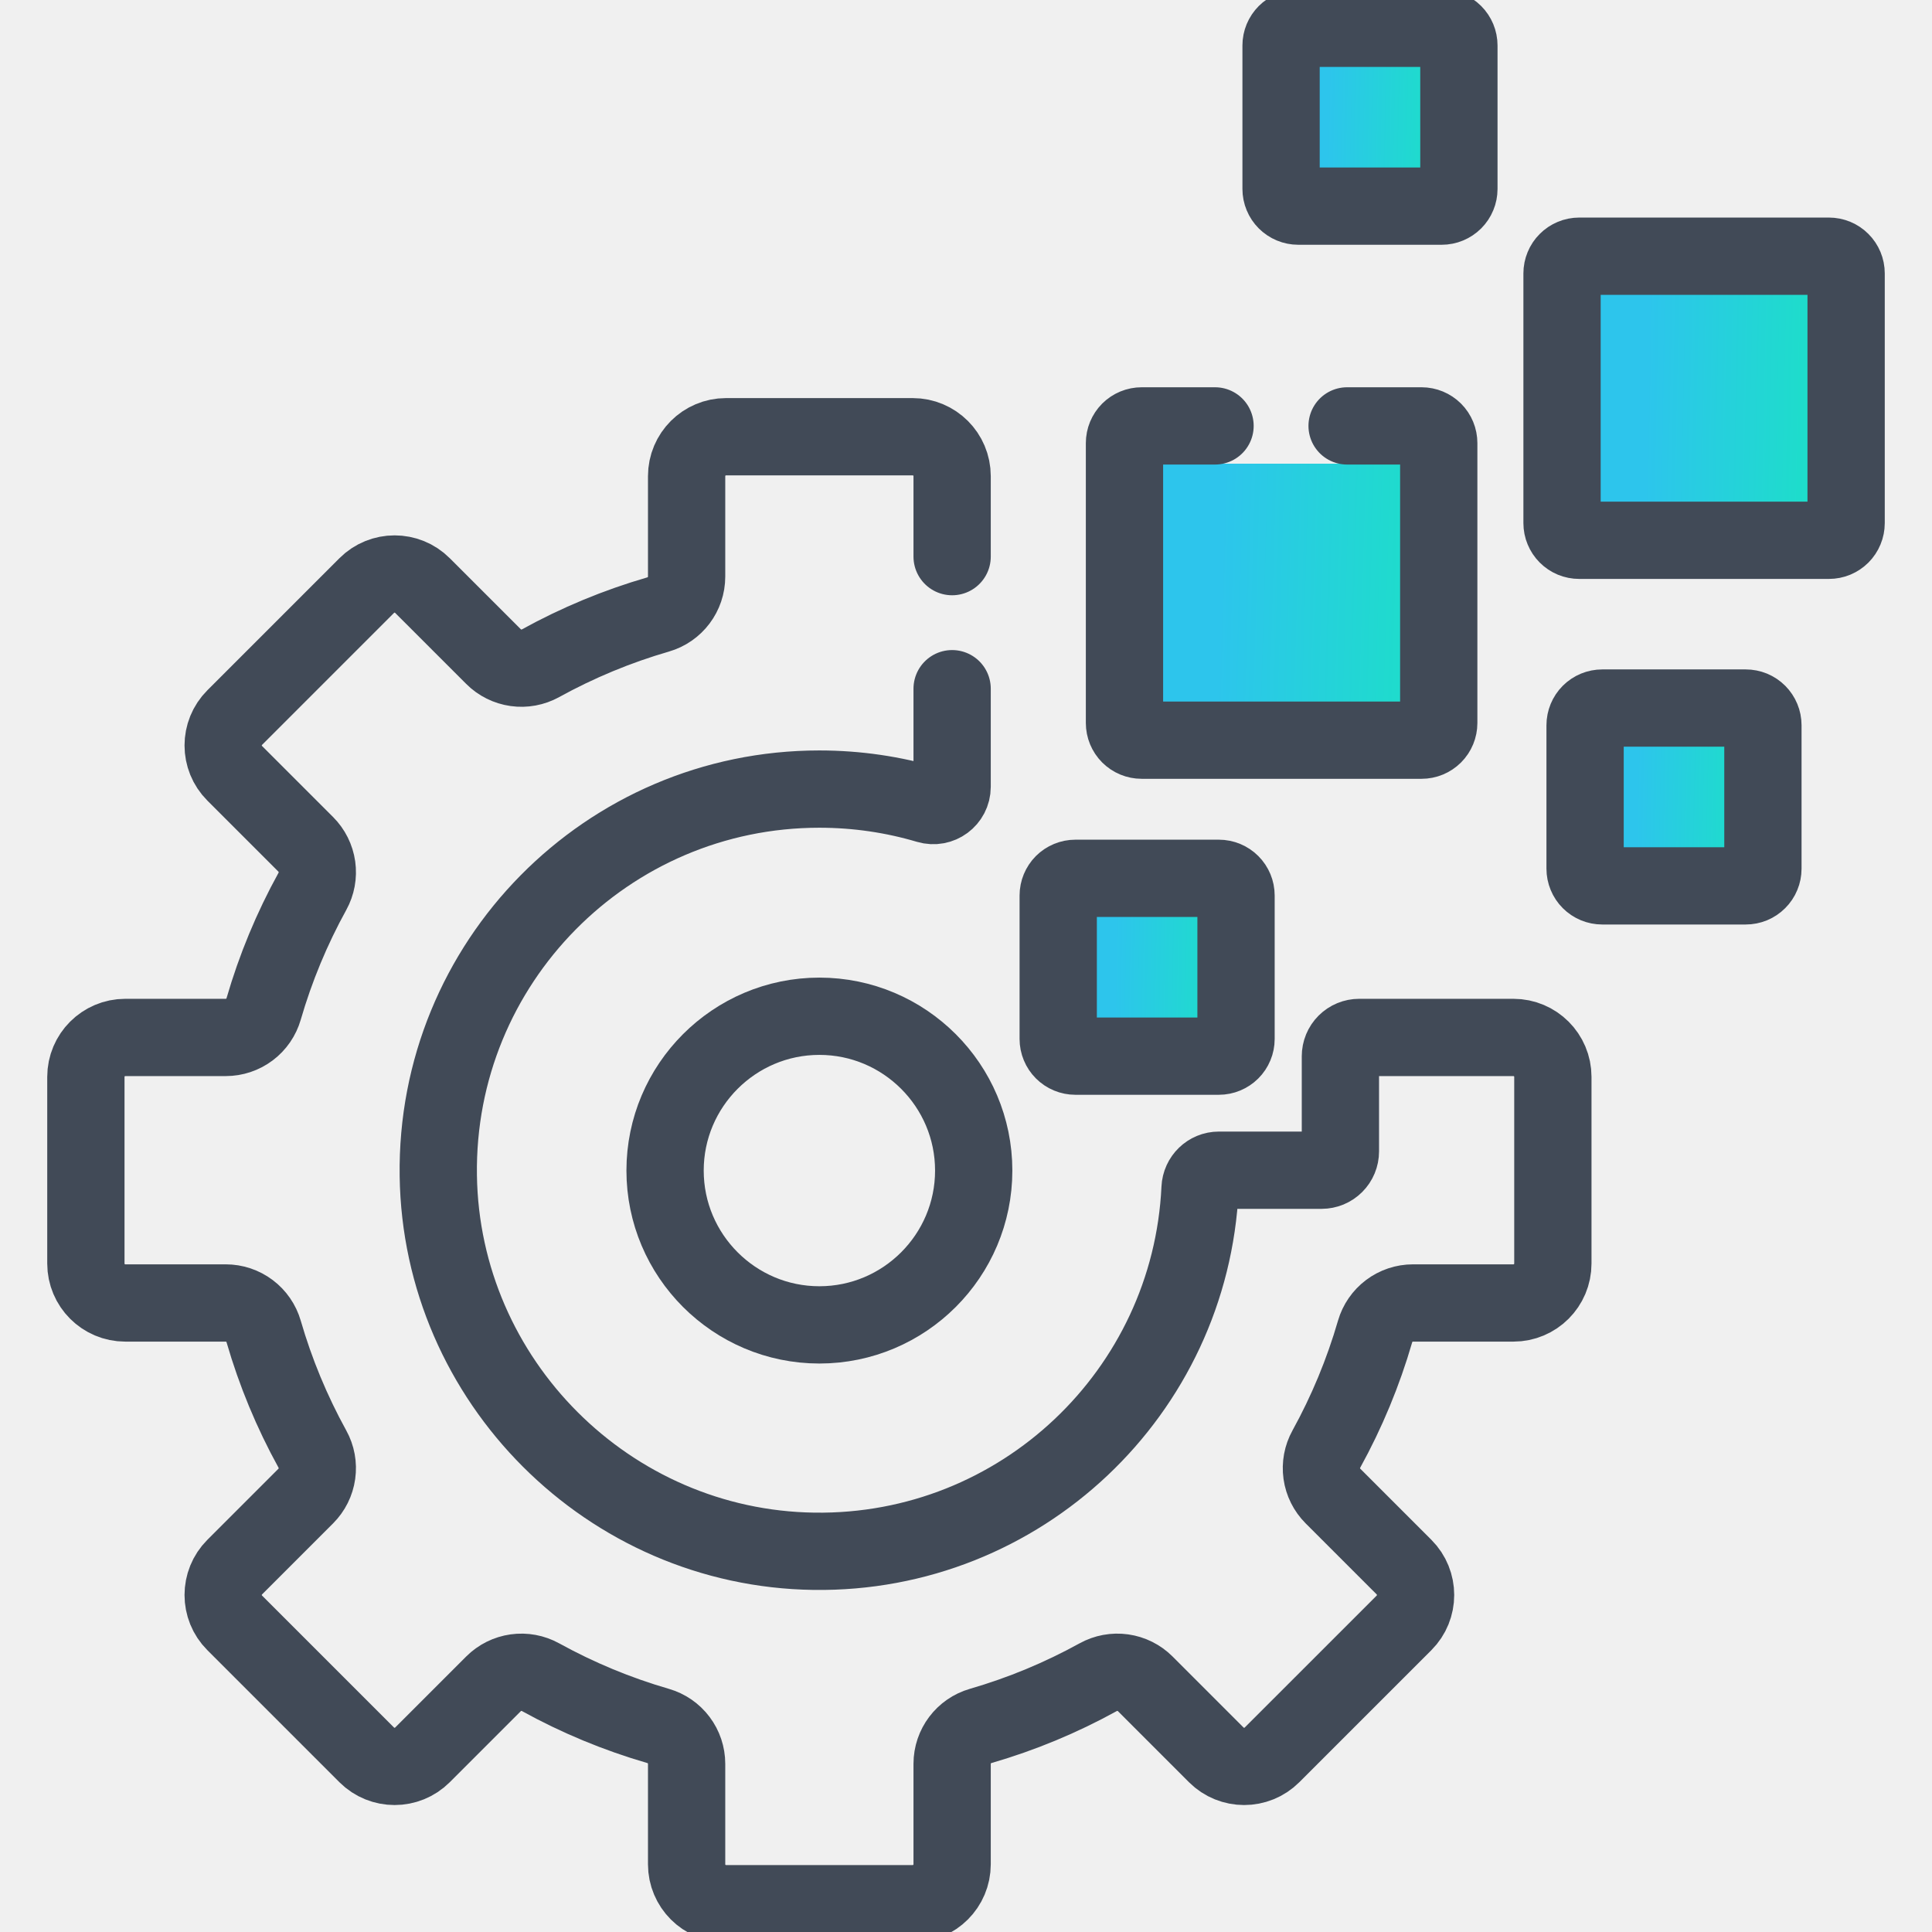
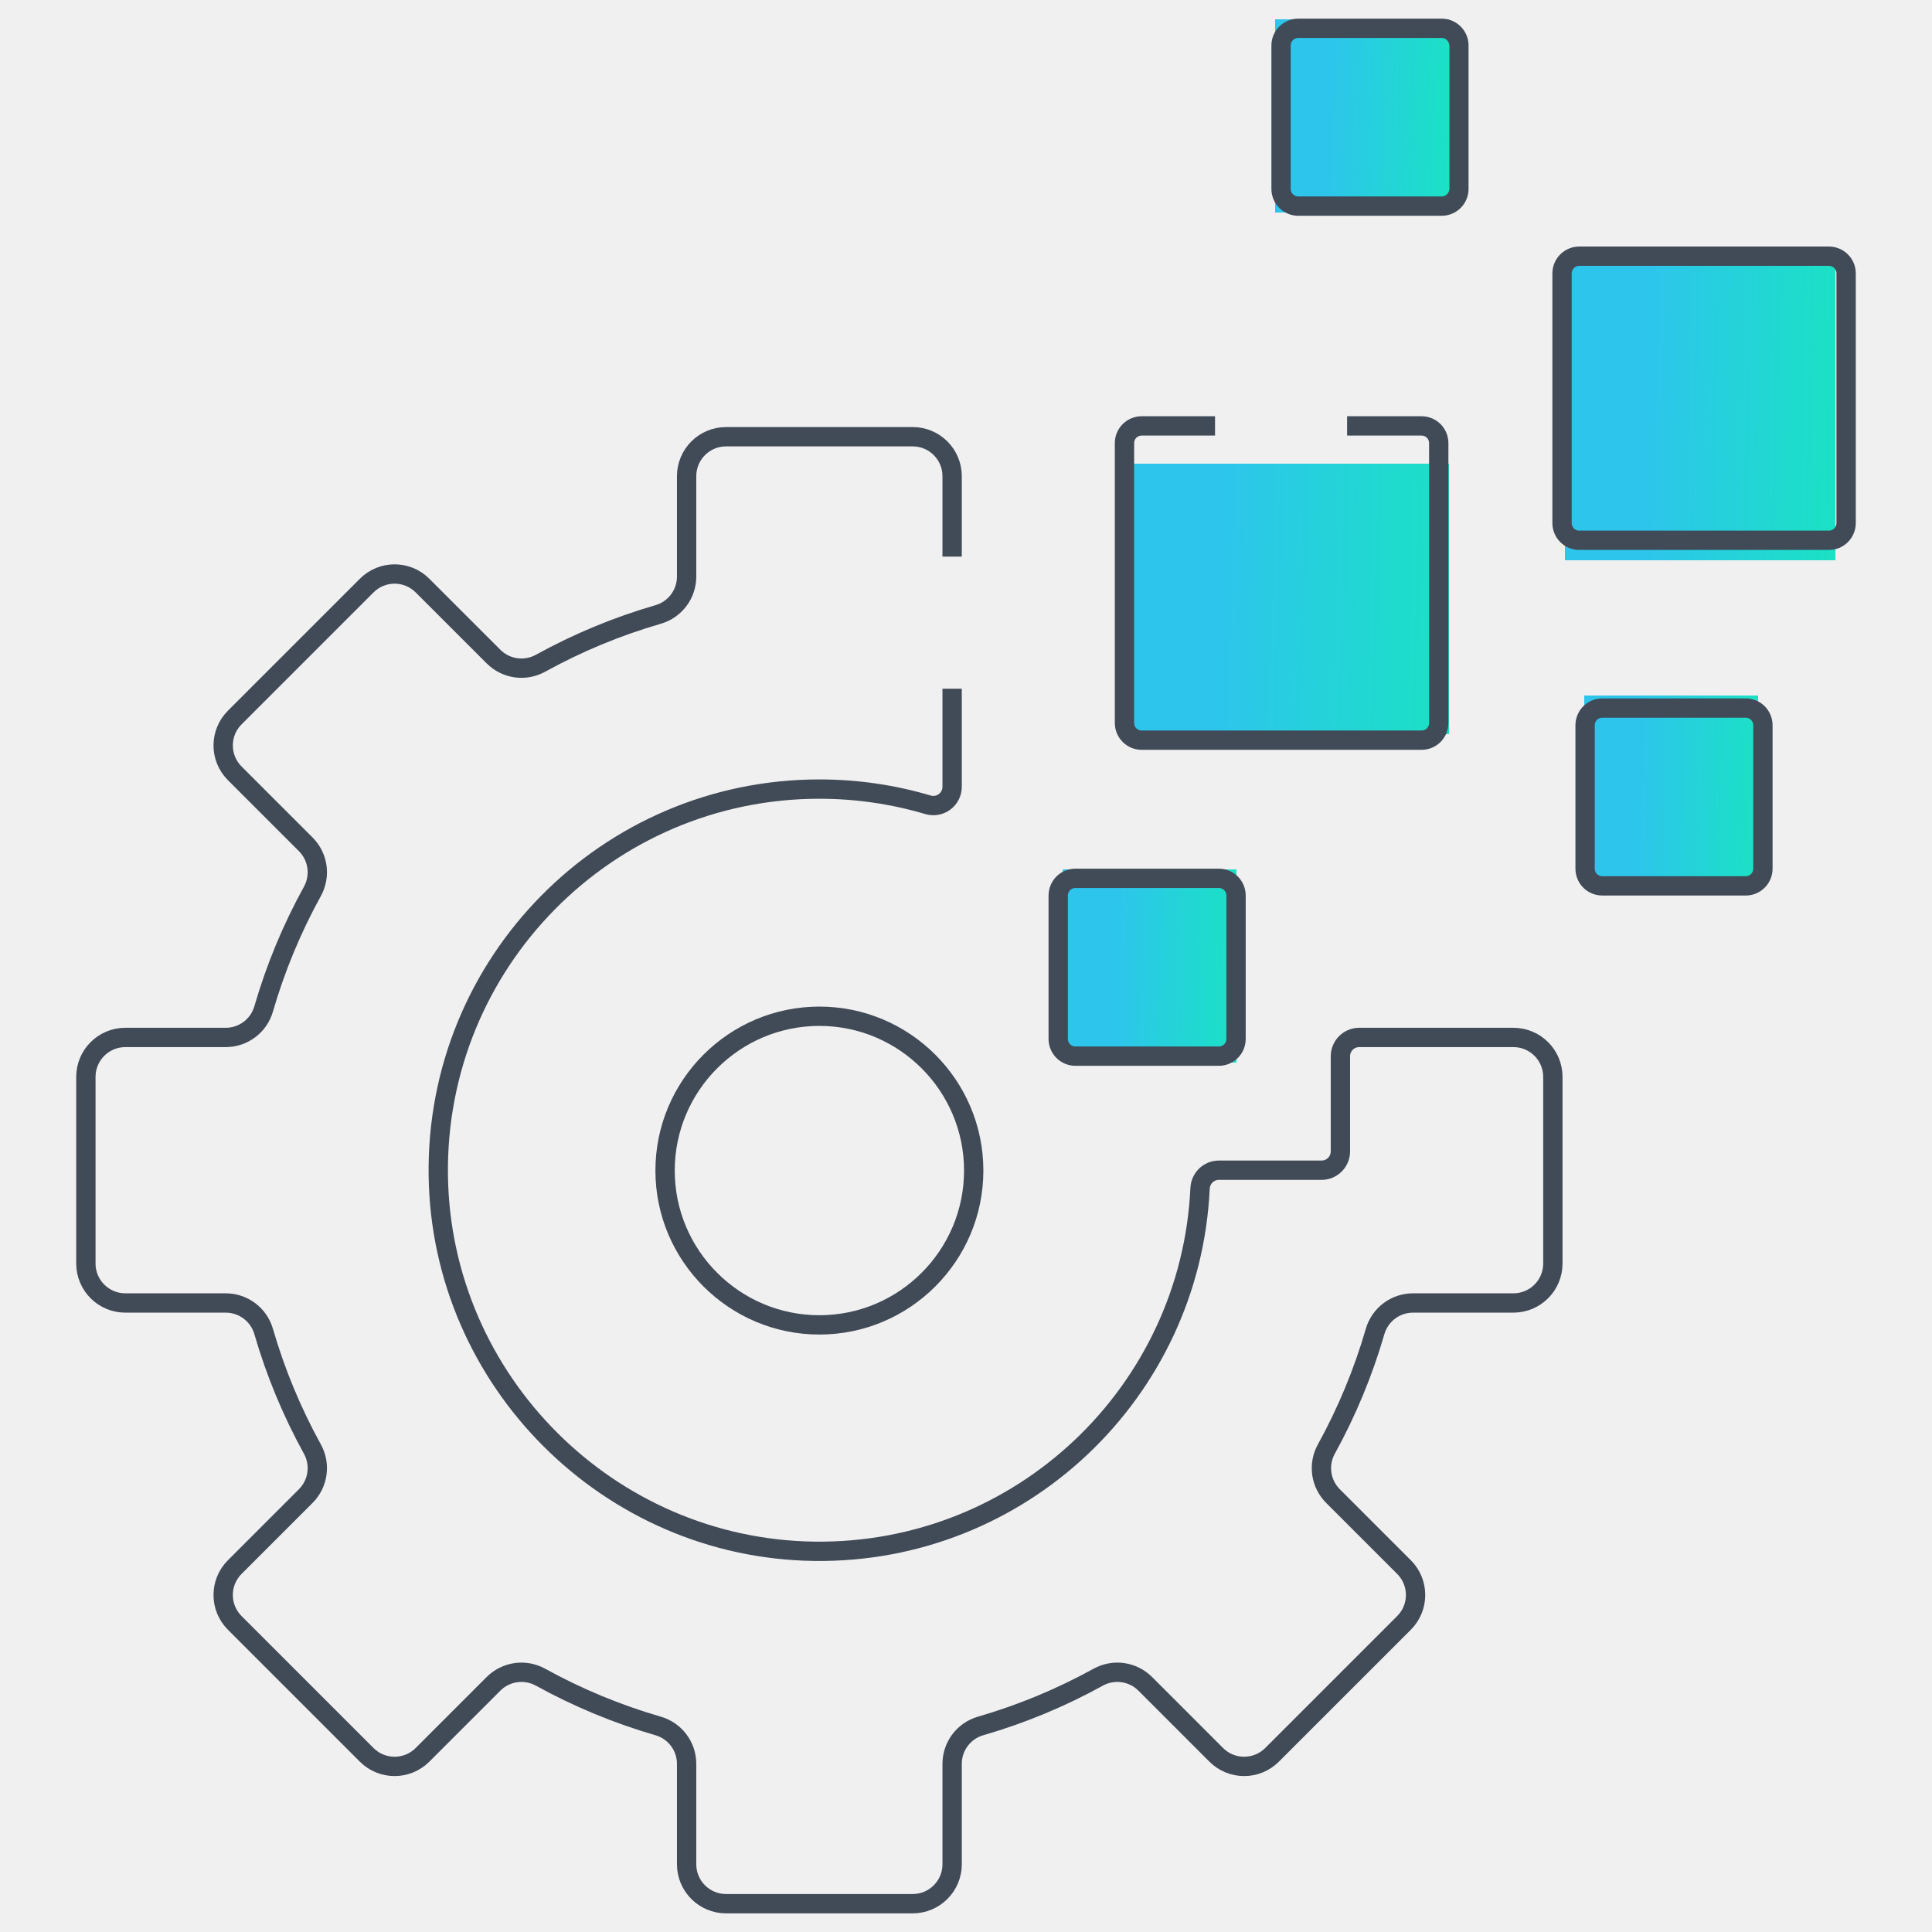
<svg xmlns="http://www.w3.org/2000/svg" width="100%" height="100%" viewBox="0 0 100 100" fill="none">
  <g clip-path="url(#clip0_17_17453)">
    <rect x="58" y="24" width="17" height="14" fill="#0FEDBE" />
    <rect x="58" y="24" width="17" height="14" fill="url(#paint0_linear_17_17453)" />
    <rect x="81" y="13" width="14" height="16" fill="#0FEDBE" />
    <rect x="81" y="13" width="14" height="16" fill="url(#paint1_linear_17_17453)" />
    <rect x="66" y="1" width="9" height="10" fill="#0FEDBE" />
    <rect x="66" y="1" width="9" height="10" fill="url(#paint2_linear_17_17453)" />
    <rect x="82" y="36" width="9" height="10" fill="#0FEDBE" />
    <rect x="82" y="36" width="9" height="10" fill="url(#paint3_linear_17_17453)" />
    <rect x="55" y="45" width="9" height="10" fill="#0FEDBE" />
    <rect x="55" y="45" width="9" height="10" fill="url(#paint4_linear_17_17453)" />
-     <path d="M62.89 22.045H59.092C58.856 22.045 58.63 22.139 58.463 22.305C58.297 22.472 58.203 22.698 58.203 22.934V37.422C58.203 37.658 58.297 37.884 58.463 38.051C58.63 38.218 58.856 38.311 59.092 38.311H73.581C73.816 38.311 74.042 38.218 74.209 38.051C74.376 37.884 74.469 37.658 74.469 37.422V22.934C74.469 22.698 74.376 22.472 74.209 22.305C74.042 22.139 73.816 22.045 73.581 22.045H69.726M63.088 45.462H55.662C55.426 45.462 55.2 45.556 55.033 45.722C54.867 45.889 54.773 46.115 54.773 46.351V53.777C54.773 53.893 54.796 54.009 54.841 54.117C54.885 54.225 54.951 54.323 55.033 54.405C55.116 54.488 55.214 54.553 55.322 54.598C55.43 54.643 55.545 54.666 55.662 54.666H63.088C63.205 54.666 63.32 54.643 63.428 54.598C63.536 54.553 63.634 54.488 63.717 54.405C63.799 54.323 63.865 54.225 63.909 54.117C63.954 54.009 63.977 53.893 63.977 53.777V46.351C63.977 46.115 63.883 45.889 63.716 45.722C63.55 45.556 63.324 45.462 63.088 45.462ZM74.623 1.465H67.197C66.961 1.465 66.735 1.559 66.569 1.725C66.402 1.892 66.308 2.118 66.308 2.354V9.78C66.308 9.896 66.331 10.012 66.376 10.12C66.42 10.228 66.486 10.326 66.568 10.408C66.651 10.491 66.749 10.556 66.857 10.601C66.965 10.646 67.08 10.669 67.197 10.669H74.623C74.74 10.669 74.855 10.646 74.963 10.601C75.071 10.556 75.169 10.491 75.252 10.408C75.334 10.326 75.4 10.228 75.444 10.12C75.489 10.012 75.512 9.896 75.512 9.78V2.354C75.512 2.118 75.418 1.892 75.251 1.725C75.085 1.559 74.859 1.465 74.623 1.465ZM90.359 36.649H82.933C82.697 36.649 82.471 36.742 82.304 36.909C82.138 37.076 82.044 37.302 82.044 37.538V44.964C82.044 45.08 82.067 45.196 82.112 45.304C82.156 45.412 82.222 45.51 82.304 45.592C82.387 45.675 82.485 45.74 82.593 45.785C82.701 45.829 82.816 45.852 82.933 45.852H90.359C90.476 45.852 90.591 45.829 90.699 45.785C90.807 45.74 90.905 45.675 90.987 45.592C91.07 45.51 91.136 45.412 91.18 45.304C91.225 45.196 91.248 45.08 91.248 44.964V37.538C91.248 37.421 91.225 37.305 91.18 37.197C91.136 37.09 91.07 36.992 90.988 36.909C90.905 36.826 90.807 36.761 90.699 36.716C90.591 36.672 90.476 36.649 90.359 36.649ZM94.666 13.261H81.74C81.623 13.261 81.508 13.284 81.4 13.329C81.292 13.374 81.194 13.439 81.112 13.522C81.029 13.604 80.963 13.702 80.919 13.81C80.874 13.918 80.851 14.034 80.851 14.15V27.076C80.851 27.193 80.874 27.309 80.919 27.416C80.963 27.524 81.029 27.622 81.112 27.705C81.194 27.787 81.292 27.853 81.4 27.898C81.508 27.942 81.623 27.965 81.74 27.965H94.666C94.783 27.965 94.898 27.942 95.006 27.898C95.114 27.853 95.212 27.787 95.295 27.705C95.377 27.622 95.443 27.524 95.487 27.416C95.532 27.309 95.555 27.193 95.555 27.076V14.15C95.555 13.915 95.461 13.688 95.294 13.522C95.128 13.355 94.902 13.261 94.666 13.261ZM42.411 52.601C38.007 52.601 34.424 56.184 34.424 60.588C34.424 64.993 38.007 68.576 42.411 68.576C46.816 68.576 50.399 64.993 50.399 60.588C50.399 56.184 46.816 52.601 42.411 52.601Z" stroke="#414A57" stroke-width="4" stroke-miterlimit="10" stroke-linecap="round" stroke-linejoin="round" />
-     <path d="M49.282 28.811V24.646C49.282 23.518 48.368 22.605 47.241 22.605H37.58C36.453 22.605 35.539 23.519 35.539 24.646V29.844C35.539 30.753 34.938 31.552 34.064 31.805C31.948 32.418 29.907 33.265 27.978 34.329C27.59 34.543 27.143 34.626 26.705 34.564C26.266 34.502 25.859 34.3 25.546 33.986L21.868 30.309C21.071 29.511 19.778 29.511 18.981 30.309L12.15 37.14C11.352 37.937 11.352 39.23 12.15 40.027L15.828 43.705C16.14 44.018 16.343 44.425 16.405 44.864C16.466 45.302 16.384 45.749 16.17 46.137C15.106 48.066 14.259 50.107 13.646 52.223C13.523 52.648 13.266 53.022 12.912 53.288C12.559 53.554 12.128 53.698 11.686 53.698H6.487C5.359 53.698 4.445 54.612 4.445 55.739V65.4C4.445 66.528 5.359 67.442 6.487 67.442H11.685C12.128 67.442 12.558 67.586 12.912 67.852C13.265 68.118 13.523 68.491 13.646 68.916C14.259 71.032 15.105 73.073 16.169 75.003C16.384 75.39 16.466 75.837 16.404 76.276C16.343 76.715 16.14 77.121 15.827 77.435L12.149 81.113C11.352 81.91 11.352 83.203 12.149 84L18.98 90.831C19.778 91.628 21.07 91.628 21.868 90.831L25.546 87.153C25.859 86.84 26.266 86.638 26.704 86.576C27.143 86.514 27.59 86.597 27.978 86.811C29.907 87.875 31.948 88.722 34.064 89.335C34.489 89.458 34.863 89.715 35.129 90.069C35.395 90.422 35.539 90.853 35.539 91.295V96.494C35.539 97.621 36.453 98.535 37.58 98.535H47.241C48.368 98.535 49.282 97.621 49.282 96.494V91.295C49.282 90.386 49.884 89.588 50.757 89.335C52.873 88.722 54.914 87.875 56.843 86.811C57.231 86.597 57.678 86.514 58.117 86.576C58.555 86.638 58.962 86.84 59.276 87.153L62.953 90.831C63.751 91.628 65.043 91.628 65.84 90.831L72.672 84C73.469 83.203 73.469 81.91 72.672 81.113L68.994 77.435C68.681 77.121 68.478 76.715 68.416 76.276C68.355 75.837 68.437 75.39 68.652 75.003C69.716 73.073 70.562 71.032 71.175 68.916C71.298 68.491 71.556 68.118 71.909 67.852C72.263 67.586 72.693 67.442 73.136 67.442H78.334C79.462 67.442 80.376 66.528 80.376 65.4V55.739C80.376 54.612 79.462 53.698 78.334 53.698H70.353C70.094 53.698 69.847 53.801 69.664 53.983C69.481 54.166 69.379 54.414 69.379 54.672V59.596C69.379 59.724 69.354 59.85 69.305 59.968C69.256 60.087 69.184 60.194 69.094 60.284C69.003 60.375 68.896 60.447 68.778 60.496C68.659 60.544 68.533 60.57 68.405 60.57H63.089C62.564 60.57 62.14 60.985 62.115 61.509C61.621 72.06 52.837 80.444 42.13 80.294C31.505 80.147 22.834 71.475 22.686 60.851C22.532 49.827 31.422 40.843 42.41 40.843C44.362 40.843 46.247 41.127 48.027 41.655C48.654 41.841 49.282 41.377 49.282 40.724V35.647" stroke="#414A57" stroke-width="4" stroke-miterlimit="10" stroke-linecap="round" stroke-linejoin="round" />
+     <path d="M62.89 22.045H59.092C58.856 22.045 58.63 22.139 58.463 22.305C58.297 22.472 58.203 22.698 58.203 22.934V37.422C58.203 37.658 58.297 37.884 58.463 38.051C58.63 38.218 58.856 38.311 59.092 38.311H73.581C73.816 38.311 74.042 38.218 74.209 38.051C74.376 37.884 74.469 37.658 74.469 37.422V22.934C74.469 22.698 74.376 22.472 74.209 22.305C74.042 22.139 73.816 22.045 73.581 22.045H69.726M63.088 45.462H55.662C55.426 45.462 55.2 45.556 55.033 45.722C54.867 45.889 54.773 46.115 54.773 46.351V53.777C54.773 53.893 54.796 54.009 54.841 54.117C54.885 54.225 54.951 54.323 55.033 54.405C55.116 54.488 55.214 54.553 55.322 54.598C55.43 54.643 55.545 54.666 55.662 54.666H63.088C63.205 54.666 63.32 54.643 63.428 54.598C63.536 54.553 63.634 54.488 63.717 54.405C63.799 54.323 63.865 54.225 63.909 54.117C63.954 54.009 63.977 53.893 63.977 53.777V46.351C63.977 46.115 63.883 45.889 63.716 45.722C63.55 45.556 63.324 45.462 63.088 45.462ZM74.623 1.465H67.197C66.961 1.465 66.735 1.559 66.569 1.725C66.402 1.892 66.308 2.118 66.308 2.354V9.78C66.308 9.896 66.331 10.012 66.376 10.12C66.42 10.228 66.486 10.326 66.568 10.408C66.651 10.491 66.749 10.556 66.857 10.601C66.965 10.646 67.08 10.669 67.197 10.669H74.623C74.74 10.669 74.855 10.646 74.963 10.601C75.071 10.556 75.169 10.491 75.252 10.408C75.334 10.326 75.4 10.228 75.444 10.12C75.489 10.012 75.512 9.896 75.512 9.78V2.354C75.512 2.118 75.418 1.892 75.251 1.725C75.085 1.559 74.859 1.465 74.623 1.465ZM90.359 36.649H82.933C82.697 36.649 82.471 36.742 82.304 36.909C82.138 37.076 82.044 37.302 82.044 37.538V44.964C82.044 45.08 82.067 45.196 82.112 45.304C82.156 45.412 82.222 45.51 82.304 45.592C82.387 45.675 82.485 45.74 82.593 45.785C82.701 45.829 82.816 45.852 82.933 45.852H90.359C90.476 45.852 90.591 45.829 90.699 45.785C90.807 45.74 90.905 45.675 90.987 45.592C91.07 45.51 91.136 45.412 91.18 45.304C91.225 45.196 91.248 45.08 91.248 44.964V37.538C91.248 37.421 91.225 37.305 91.18 37.197C91.136 37.09 91.07 36.992 90.988 36.909C90.905 36.826 90.807 36.761 90.699 36.716C90.591 36.672 90.476 36.649 90.359 36.649ZM94.666 13.261H81.74C81.623 13.261 81.508 13.284 81.4 13.329C81.292 13.374 81.194 13.439 81.112 13.522C81.029 13.604 80.963 13.702 80.919 13.81C80.874 13.918 80.851 14.034 80.851 14.15V27.076C80.851 27.193 80.874 27.309 80.919 27.416C80.963 27.524 81.029 27.622 81.112 27.705C81.194 27.787 81.292 27.853 81.4 27.898C81.508 27.942 81.623 27.965 81.74 27.965H94.666C94.783 27.965 94.898 27.942 95.006 27.898C95.114 27.853 95.212 27.787 95.295 27.705C95.377 27.622 95.443 27.524 95.487 27.416C95.532 27.309 95.555 27.193 95.555 27.076V14.15C95.555 13.915 95.461 13.688 95.294 13.522C95.128 13.355 94.902 13.261 94.666 13.261ZM42.411 52.601C38.007 52.601 34.424 56.184 34.424 60.588C34.424 64.993 38.007 68.576 42.411 68.576C46.816 68.576 50.399 64.993 50.399 60.588C50.399 56.184 46.816 52.601 42.411 52.601Z" stroke="#414A57" strokeWidth="4" stroke-miterlimit="10" strokeLinecap="round" stroke-linejoin="round" />
+     <path d="M49.282 28.811V24.646C49.282 23.518 48.368 22.605 47.241 22.605H37.58C36.453 22.605 35.539 23.519 35.539 24.646V29.844C35.539 30.753 34.938 31.552 34.064 31.805C31.948 32.418 29.907 33.265 27.978 34.329C27.59 34.543 27.143 34.626 26.705 34.564C26.266 34.502 25.859 34.3 25.546 33.986L21.868 30.309C21.071 29.511 19.778 29.511 18.981 30.309L12.15 37.14C11.352 37.937 11.352 39.23 12.15 40.027L15.828 43.705C16.14 44.018 16.343 44.425 16.405 44.864C16.466 45.302 16.384 45.749 16.17 46.137C15.106 48.066 14.259 50.107 13.646 52.223C13.523 52.648 13.266 53.022 12.912 53.288C12.559 53.554 12.128 53.698 11.686 53.698H6.487C5.359 53.698 4.445 54.612 4.445 55.739V65.4C4.445 66.528 5.359 67.442 6.487 67.442H11.685C12.128 67.442 12.558 67.586 12.912 67.852C13.265 68.118 13.523 68.491 13.646 68.916C14.259 71.032 15.105 73.073 16.169 75.003C16.384 75.39 16.466 75.837 16.404 76.276C16.343 76.715 16.14 77.121 15.827 77.435L12.149 81.113C11.352 81.91 11.352 83.203 12.149 84L18.98 90.831C19.778 91.628 21.07 91.628 21.868 90.831L25.546 87.153C25.859 86.84 26.266 86.638 26.704 86.576C27.143 86.514 27.59 86.597 27.978 86.811C29.907 87.875 31.948 88.722 34.064 89.335C34.489 89.458 34.863 89.715 35.129 90.069C35.395 90.422 35.539 90.853 35.539 91.295V96.494C35.539 97.621 36.453 98.535 37.58 98.535H47.241C48.368 98.535 49.282 97.621 49.282 96.494V91.295C49.282 90.386 49.884 89.588 50.757 89.335C52.873 88.722 54.914 87.875 56.843 86.811C57.231 86.597 57.678 86.514 58.117 86.576C58.555 86.638 58.962 86.84 59.276 87.153L62.953 90.831C63.751 91.628 65.043 91.628 65.84 90.831L72.672 84C73.469 83.203 73.469 81.91 72.672 81.113L68.994 77.435C68.681 77.121 68.478 76.715 68.416 76.276C68.355 75.837 68.437 75.39 68.652 75.003C69.716 73.073 70.562 71.032 71.175 68.916C71.298 68.491 71.556 68.118 71.909 67.852C72.263 67.586 72.693 67.442 73.136 67.442H78.334C79.462 67.442 80.376 66.528 80.376 65.4V55.739C80.376 54.612 79.462 53.698 78.334 53.698H70.353C70.094 53.698 69.847 53.801 69.664 53.983C69.481 54.166 69.379 54.414 69.379 54.672V59.596C69.379 59.724 69.354 59.85 69.305 59.968C69.256 60.087 69.184 60.194 69.094 60.284C69.003 60.375 68.896 60.447 68.778 60.496C68.659 60.544 68.533 60.57 68.405 60.57H63.089C62.564 60.57 62.14 60.985 62.115 61.509C61.621 72.06 52.837 80.444 42.13 80.294C31.505 80.147 22.834 71.475 22.686 60.851C22.532 49.827 31.422 40.843 42.41 40.843C44.362 40.843 46.247 41.127 48.027 41.655C48.654 41.841 49.282 41.377 49.282 40.724V35.647" stroke="#414A57" strokeWidth="4" stroke-miterlimit="10" strokeLinecap="round" stroke-linejoin="round" />
  </g>
  <defs>
    <linearGradient id="paint0_linear_17_17453" x1="63.334" y1="24" x2="75.118" y2="24.343" gradientUnits="userSpaceOnUse">
      <stop stop-color="#2DC5EC" />
      <stop offset="1" stop-color="#1BE1C5" />
    </linearGradient>
    <linearGradient id="paint1_linear_17_17453" x1="85.393" y1="13" x2="95.102" y2="13.204" gradientUnits="userSpaceOnUse">
      <stop stop-color="#2DC5EC" />
      <stop offset="1" stop-color="#1BE1C5" />
    </linearGradient>
    <linearGradient id="paint2_linear_17_17453" x1="68.824" y1="1" x2="75.065" y2="1.135" gradientUnits="userSpaceOnUse">
      <stop stop-color="#2DC5EC" />
      <stop offset="1" stop-color="#1BE1C5" />
    </linearGradient>
    <linearGradient id="paint3_linear_17_17453" x1="84.824" y1="36" x2="91.065" y2="36.135" gradientUnits="userSpaceOnUse">
      <stop stop-color="#2DC5EC" />
      <stop offset="1" stop-color="#1BE1C5" />
    </linearGradient>
    <linearGradient id="paint4_linear_17_17453" x1="57.824" y1="45" x2="64.065" y2="45.135" gradientUnits="userSpaceOnUse">
      <stop stop-color="#2DC5EC" />
      <stop offset="1" stop-color="#1BE1C5" />
    </linearGradient>
    <clipPath id="clip0_17_17453">
      <rect width="100" height="100" fill="white" />
    </clipPath>
  </defs>
</svg>
